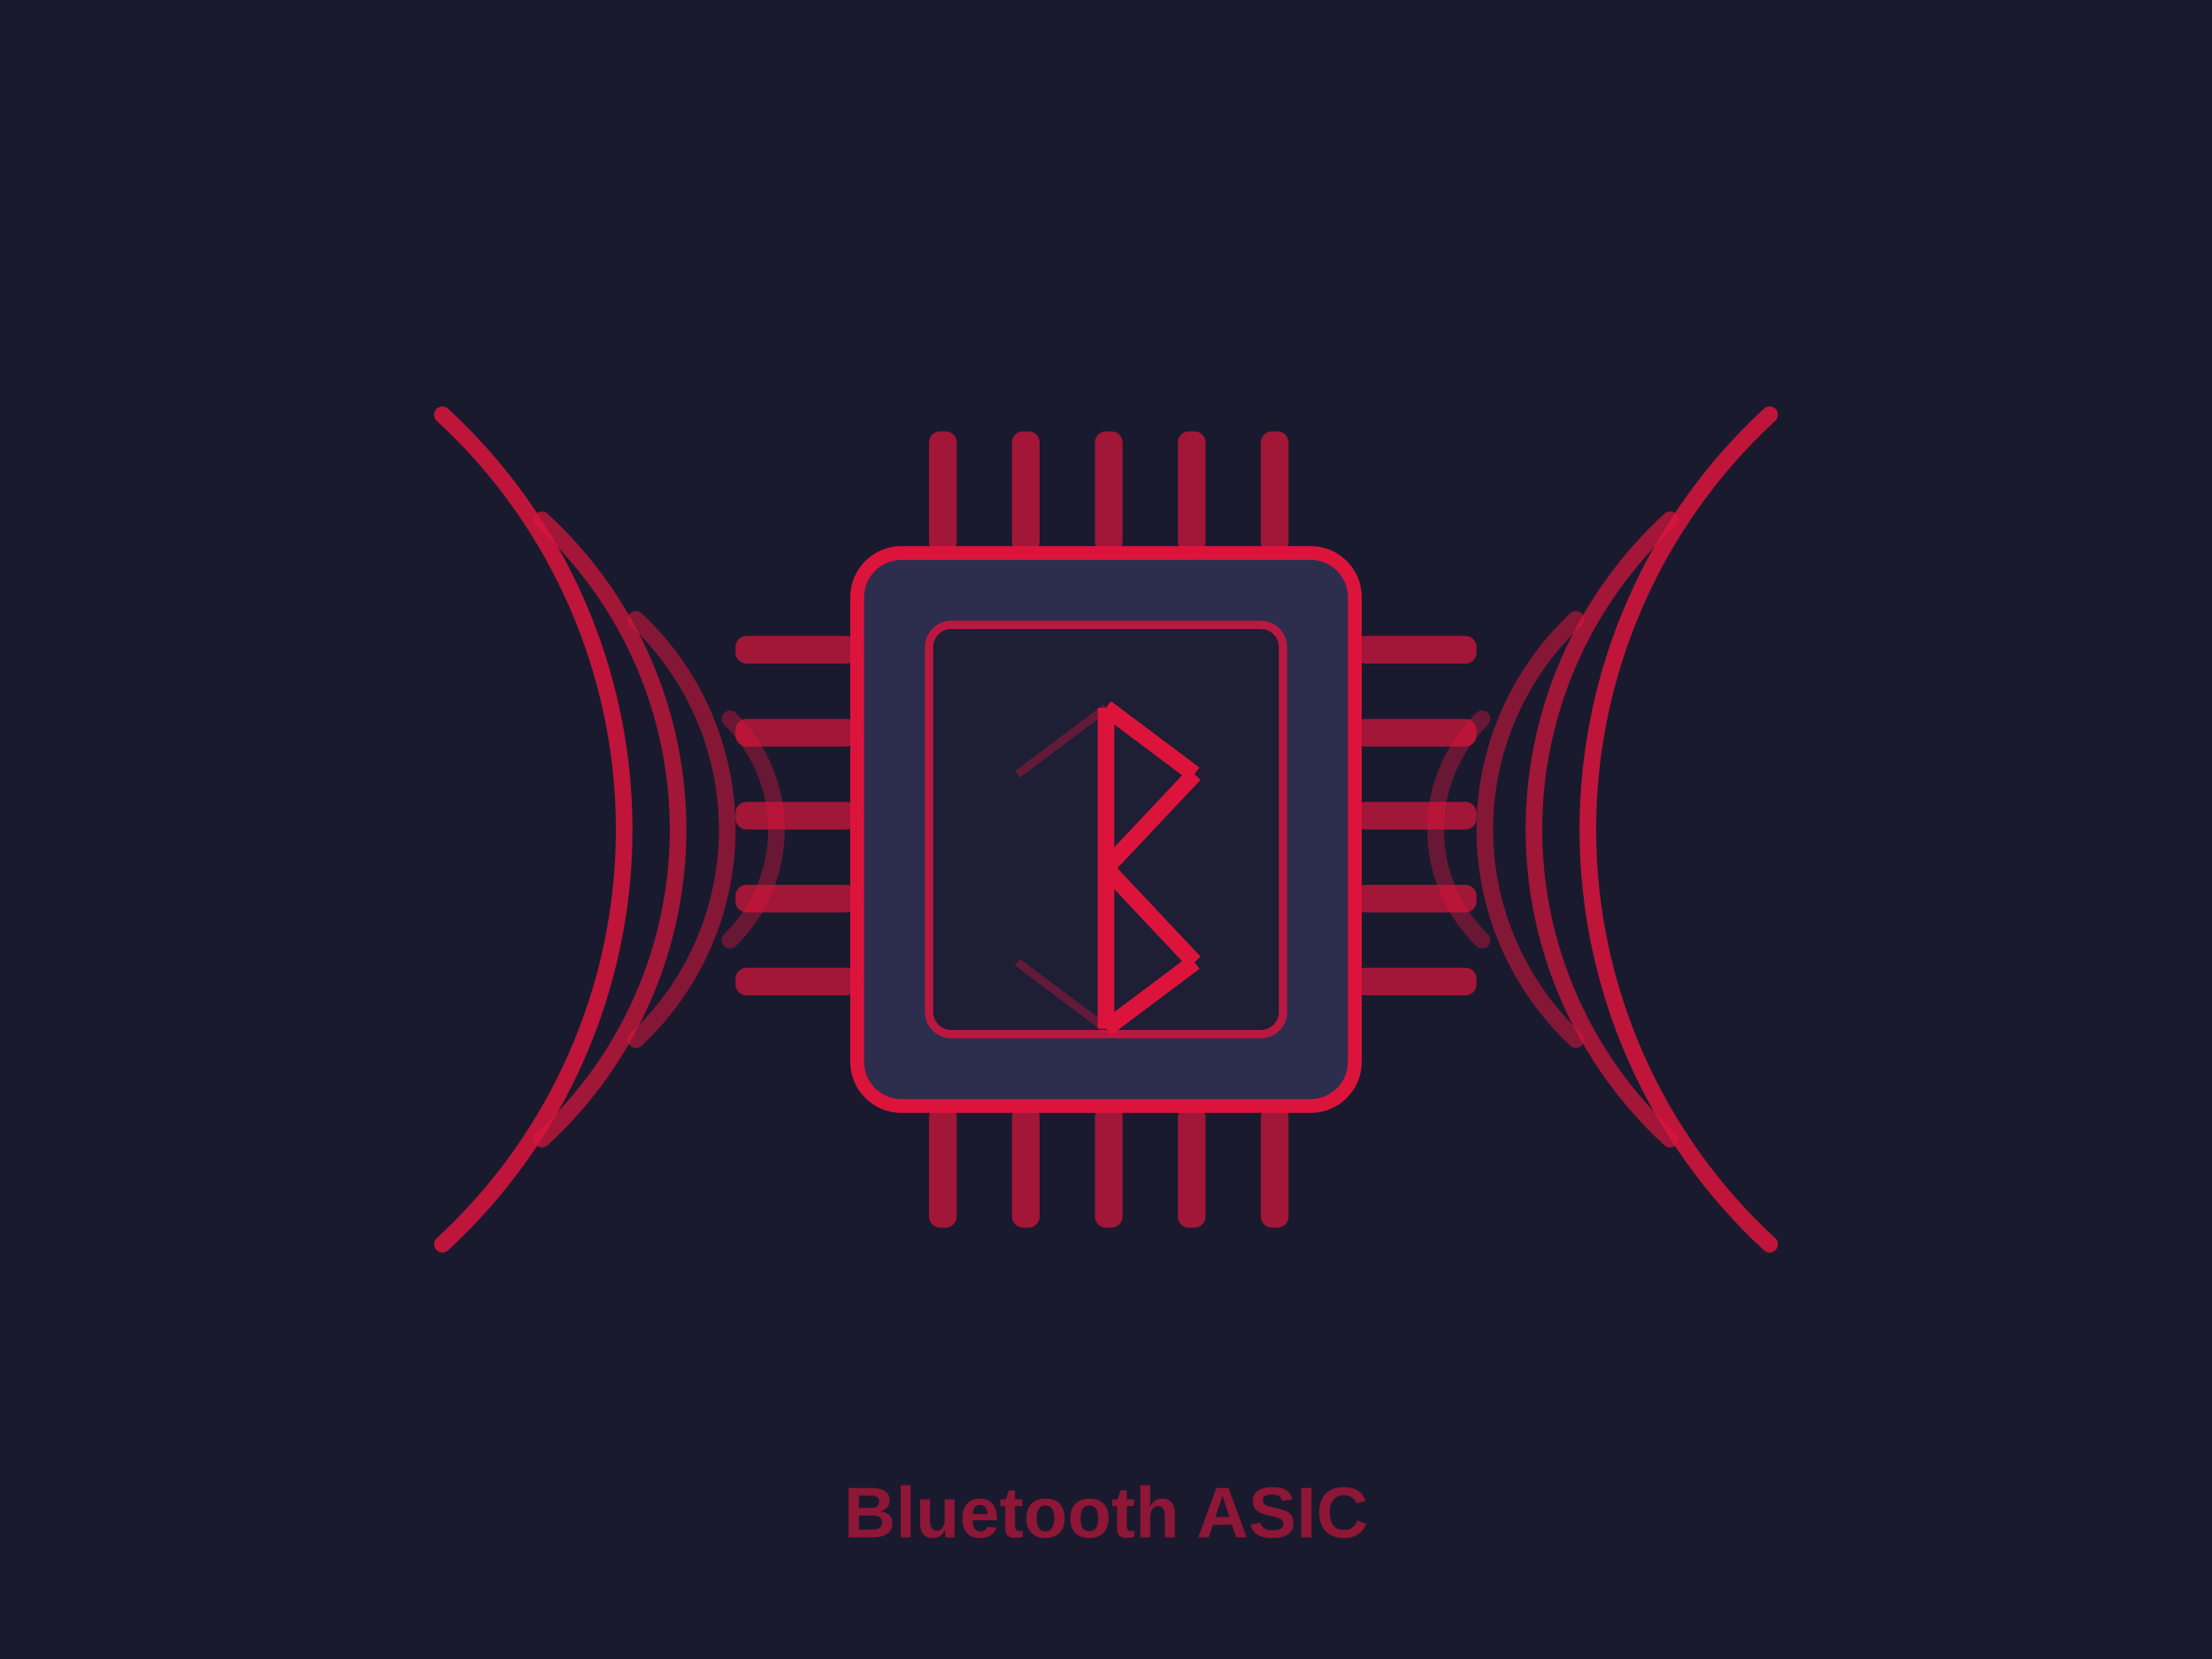
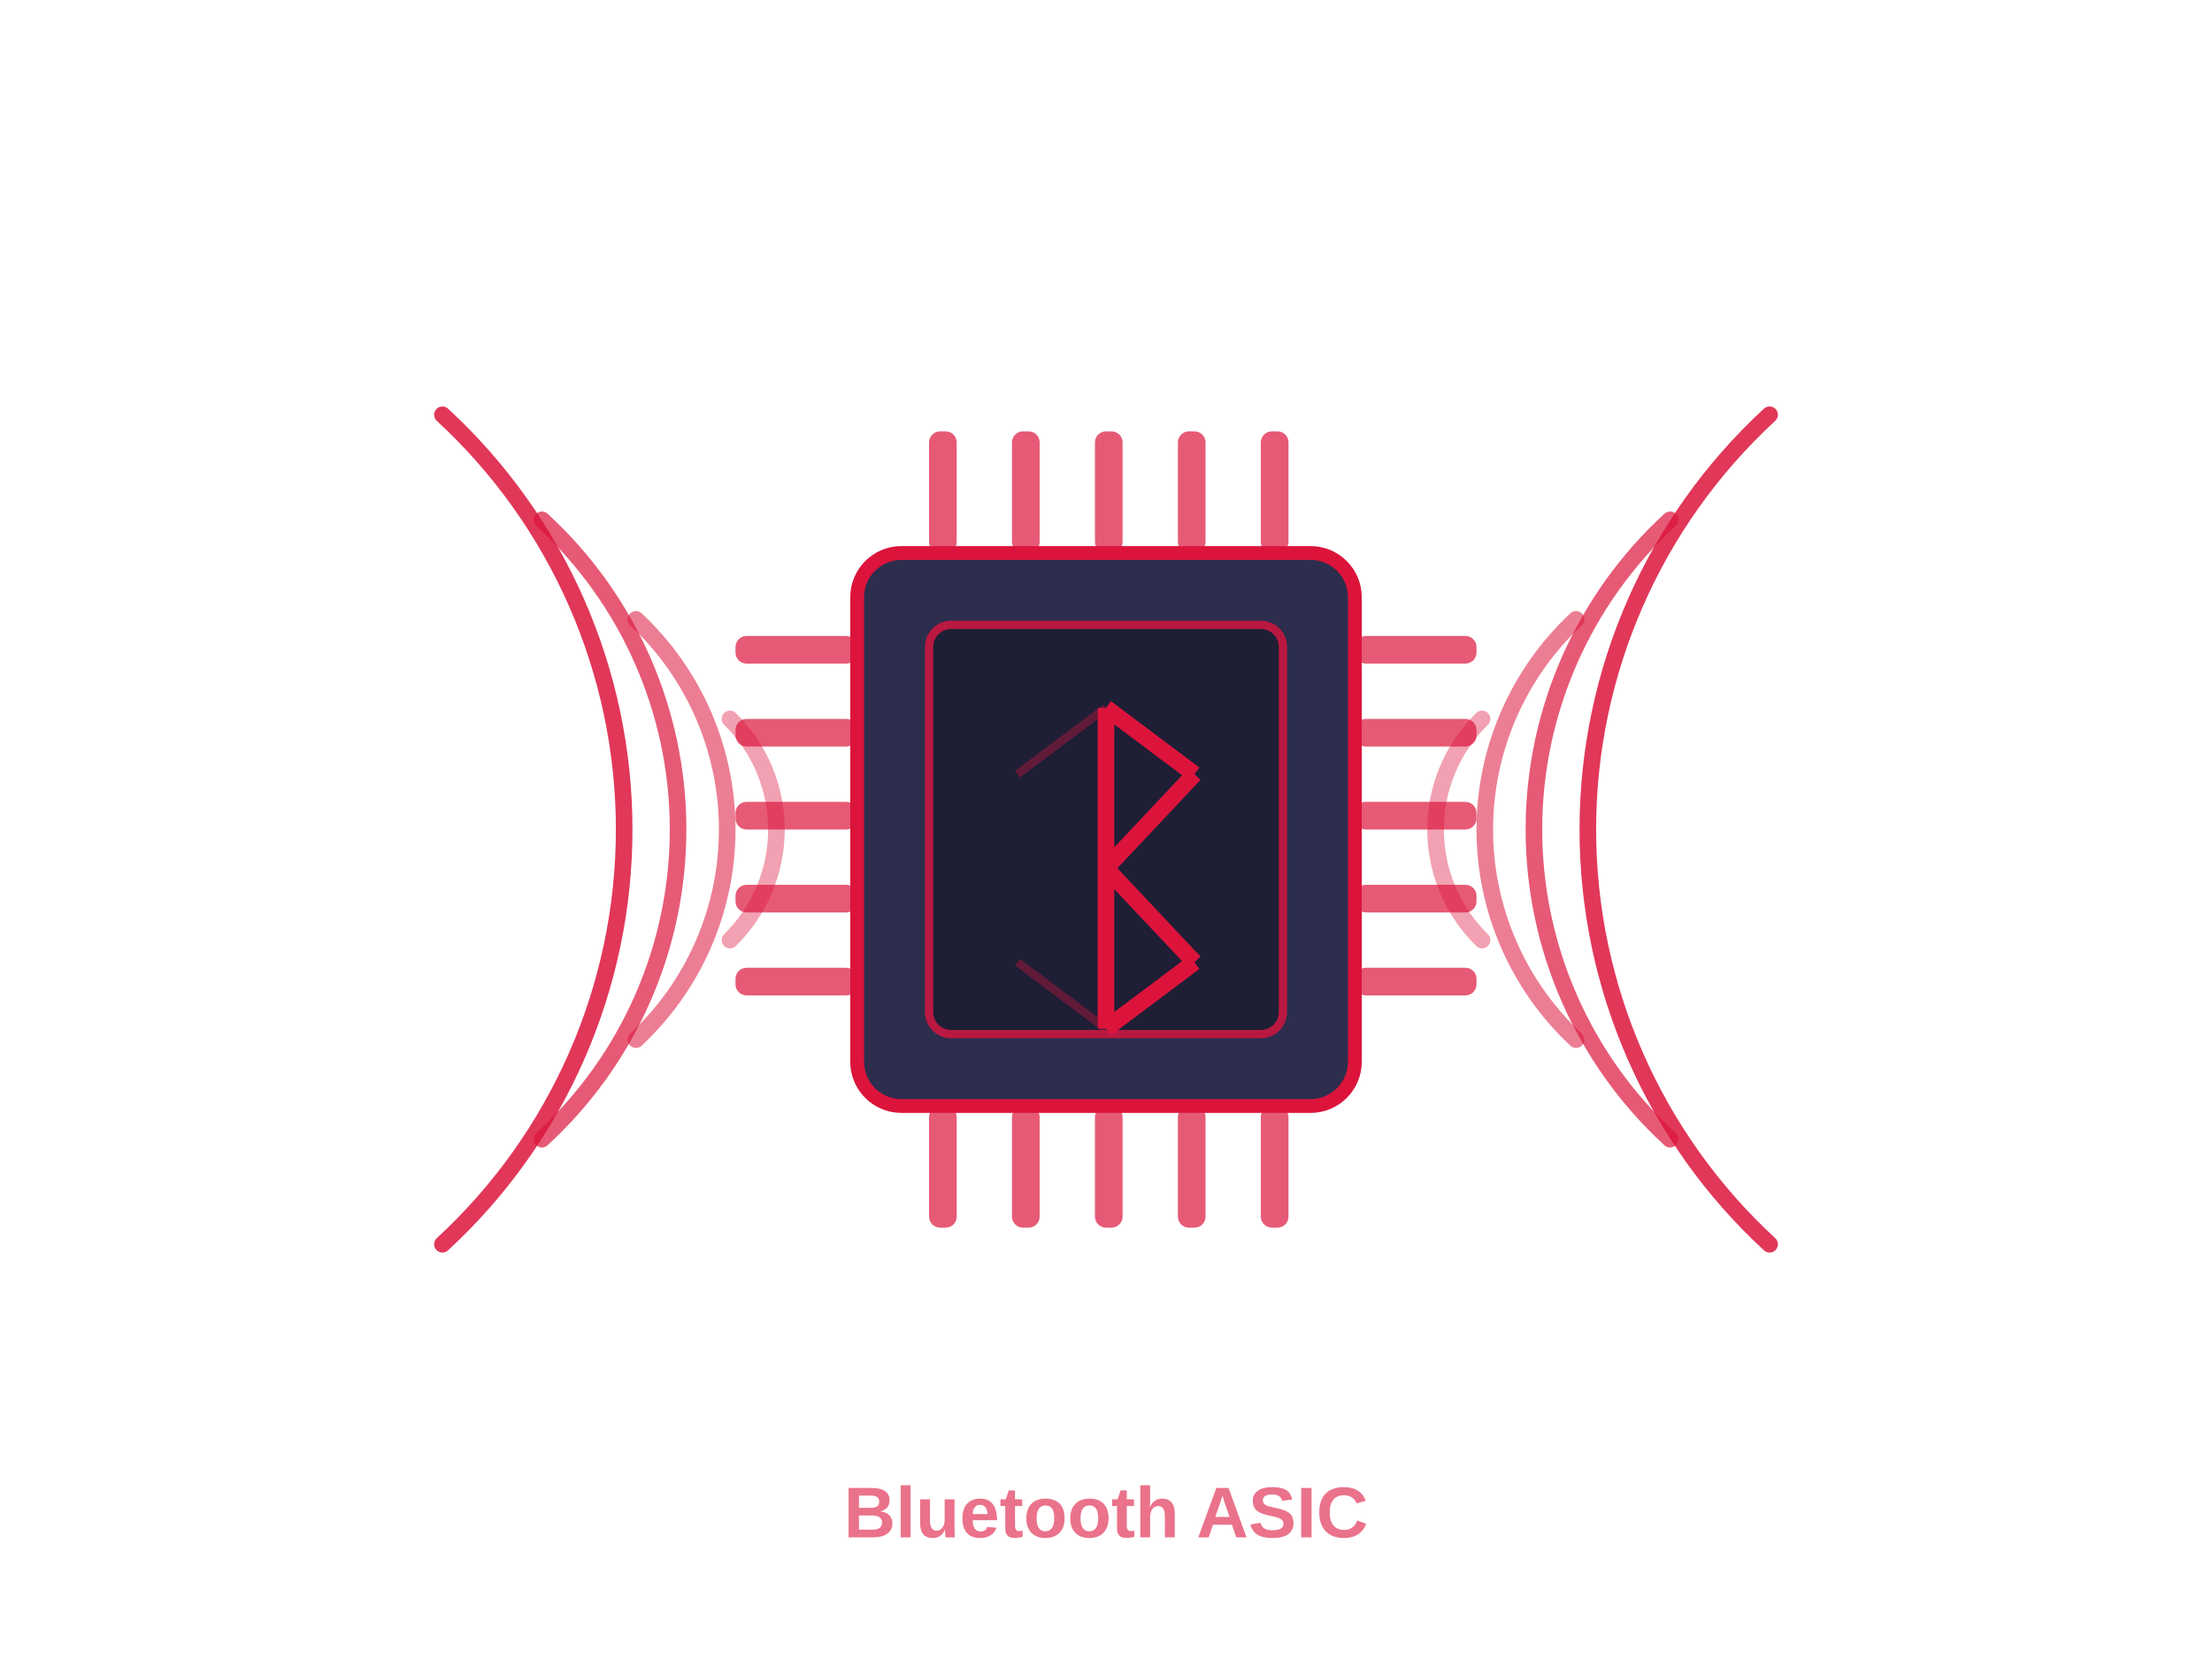
<svg xmlns="http://www.w3.org/2000/svg" viewBox="0 0 400 300" width="400" height="300">
-   <rect width="400" height="300" fill="#1a1a2e" />
  <path d="M 148 150 A 30 30 0 0 1 148 150" fill="none" />
  <path d="M 132 130 A 28 28 0 0 1 132 170" fill="none" stroke="#dc143c" stroke-width="3" stroke-linecap="round" opacity="0.4" />
  <path d="M 115 112 A 52 52 0 0 1 115 188" fill="none" stroke="#dc143c" stroke-width="3" stroke-linecap="round" opacity="0.55" />
  <path d="M 98 94" fill="none" />
  <path d="M 98 94 A 76 76 0 0 1 98 206" fill="none" stroke="#dc143c" stroke-width="3" stroke-linecap="round" opacity="0.7" />
  <path d="M 80 75 A 102 102 0 0 1 80 225" fill="none" stroke="#dc143c" stroke-width="3" stroke-linecap="round" opacity="0.85" />
  <path d="M 268 130 A 28 28 0 0 0 268 170" fill="none" stroke="#dc143c" stroke-width="3" stroke-linecap="round" opacity="0.4" />
  <path d="M 285 112 A 52 52 0 0 0 285 188" fill="none" stroke="#dc143c" stroke-width="3" stroke-linecap="round" opacity="0.55" />
  <path d="M 302 94 A 76 76 0 0 0 302 206" fill="none" stroke="#dc143c" stroke-width="3" stroke-linecap="round" opacity="0.7" />
  <path d="M 320 75 A 102 102 0 0 0 320 225" fill="none" stroke="#dc143c" stroke-width="3" stroke-linecap="round" opacity="0.85" />
  <rect x="155" y="100" width="90" height="100" rx="8" fill="#2d2d4e" stroke="#dc143c" stroke-width="2.5" />
  <rect x="168" y="113" width="64" height="74" rx="4" fill="#1a1a2e" stroke="#dc143c" stroke-width="1.5" opacity="0.8" />
  <line x1="200" y1="128" x2="200" y2="186" stroke="#dc143c" stroke-width="3" />
  <line x1="200" y1="128" x2="216" y2="140" stroke="#dc143c" stroke-width="3" />
  <line x1="216" y1="140" x2="200" y2="157" stroke="#dc143c" stroke-width="3" />
  <line x1="200" y1="157" x2="216" y2="174" stroke="#dc143c" stroke-width="3" />
  <line x1="216" y1="174" x2="200" y2="186" stroke="#dc143c" stroke-width="3" />
  <line x1="200" y1="128" x2="184" y2="140" stroke="#dc143c" stroke-width="1.5" opacity="0.35" />
  <line x1="200" y1="186" x2="184" y2="174" stroke="#dc143c" stroke-width="1.5" opacity="0.35" />
  <rect x="133" y="115" width="22" height="5" rx="2" fill="#dc143c" opacity="0.7" />
  <rect x="133" y="130" width="22" height="5" rx="2" fill="#dc143c" opacity="0.7" />
  <rect x="133" y="145" width="22" height="5" rx="2" fill="#dc143c" opacity="0.7" />
  <rect x="133" y="160" width="22" height="5" rx="2" fill="#dc143c" opacity="0.7" />
  <rect x="133" y="175" width="22" height="5" rx="2" fill="#dc143c" opacity="0.7" />
  <rect x="245" y="115" width="22" height="5" rx="2" fill="#dc143c" opacity="0.7" />
  <rect x="245" y="130" width="22" height="5" rx="2" fill="#dc143c" opacity="0.7" />
  <rect x="245" y="145" width="22" height="5" rx="2" fill="#dc143c" opacity="0.7" />
  <rect x="245" y="160" width="22" height="5" rx="2" fill="#dc143c" opacity="0.7" />
  <rect x="245" y="175" width="22" height="5" rx="2" fill="#dc143c" opacity="0.7" />
  <rect x="168" y="78" width="5" height="22" rx="2" fill="#dc143c" opacity="0.7" />
  <rect x="183" y="78" width="5" height="22" rx="2" fill="#dc143c" opacity="0.7" />
  <rect x="198" y="78" width="5" height="22" rx="2" fill="#dc143c" opacity="0.7" />
  <rect x="213" y="78" width="5" height="22" rx="2" fill="#dc143c" opacity="0.7" />
  <rect x="228" y="78" width="5" height="22" rx="2" fill="#dc143c" opacity="0.7" />
  <rect x="168" y="200" width="5" height="22" rx="2" fill="#dc143c" opacity="0.7" />
  <rect x="183" y="200" width="5" height="22" rx="2" fill="#dc143c" opacity="0.7" />
  <rect x="198" y="200" width="5" height="22" rx="2" fill="#dc143c" opacity="0.7" />
  <rect x="213" y="200" width="5" height="22" rx="2" fill="#dc143c" opacity="0.7" />
  <rect x="228" y="200" width="5" height="22" rx="2" fill="#dc143c" opacity="0.7" />
  <text x="200" y="278" font-family="Arial, sans-serif" font-size="13" fill="#dc143c" opacity="0.6" text-anchor="middle" font-weight="bold">Bluetooth ASIC</text>
</svg>
